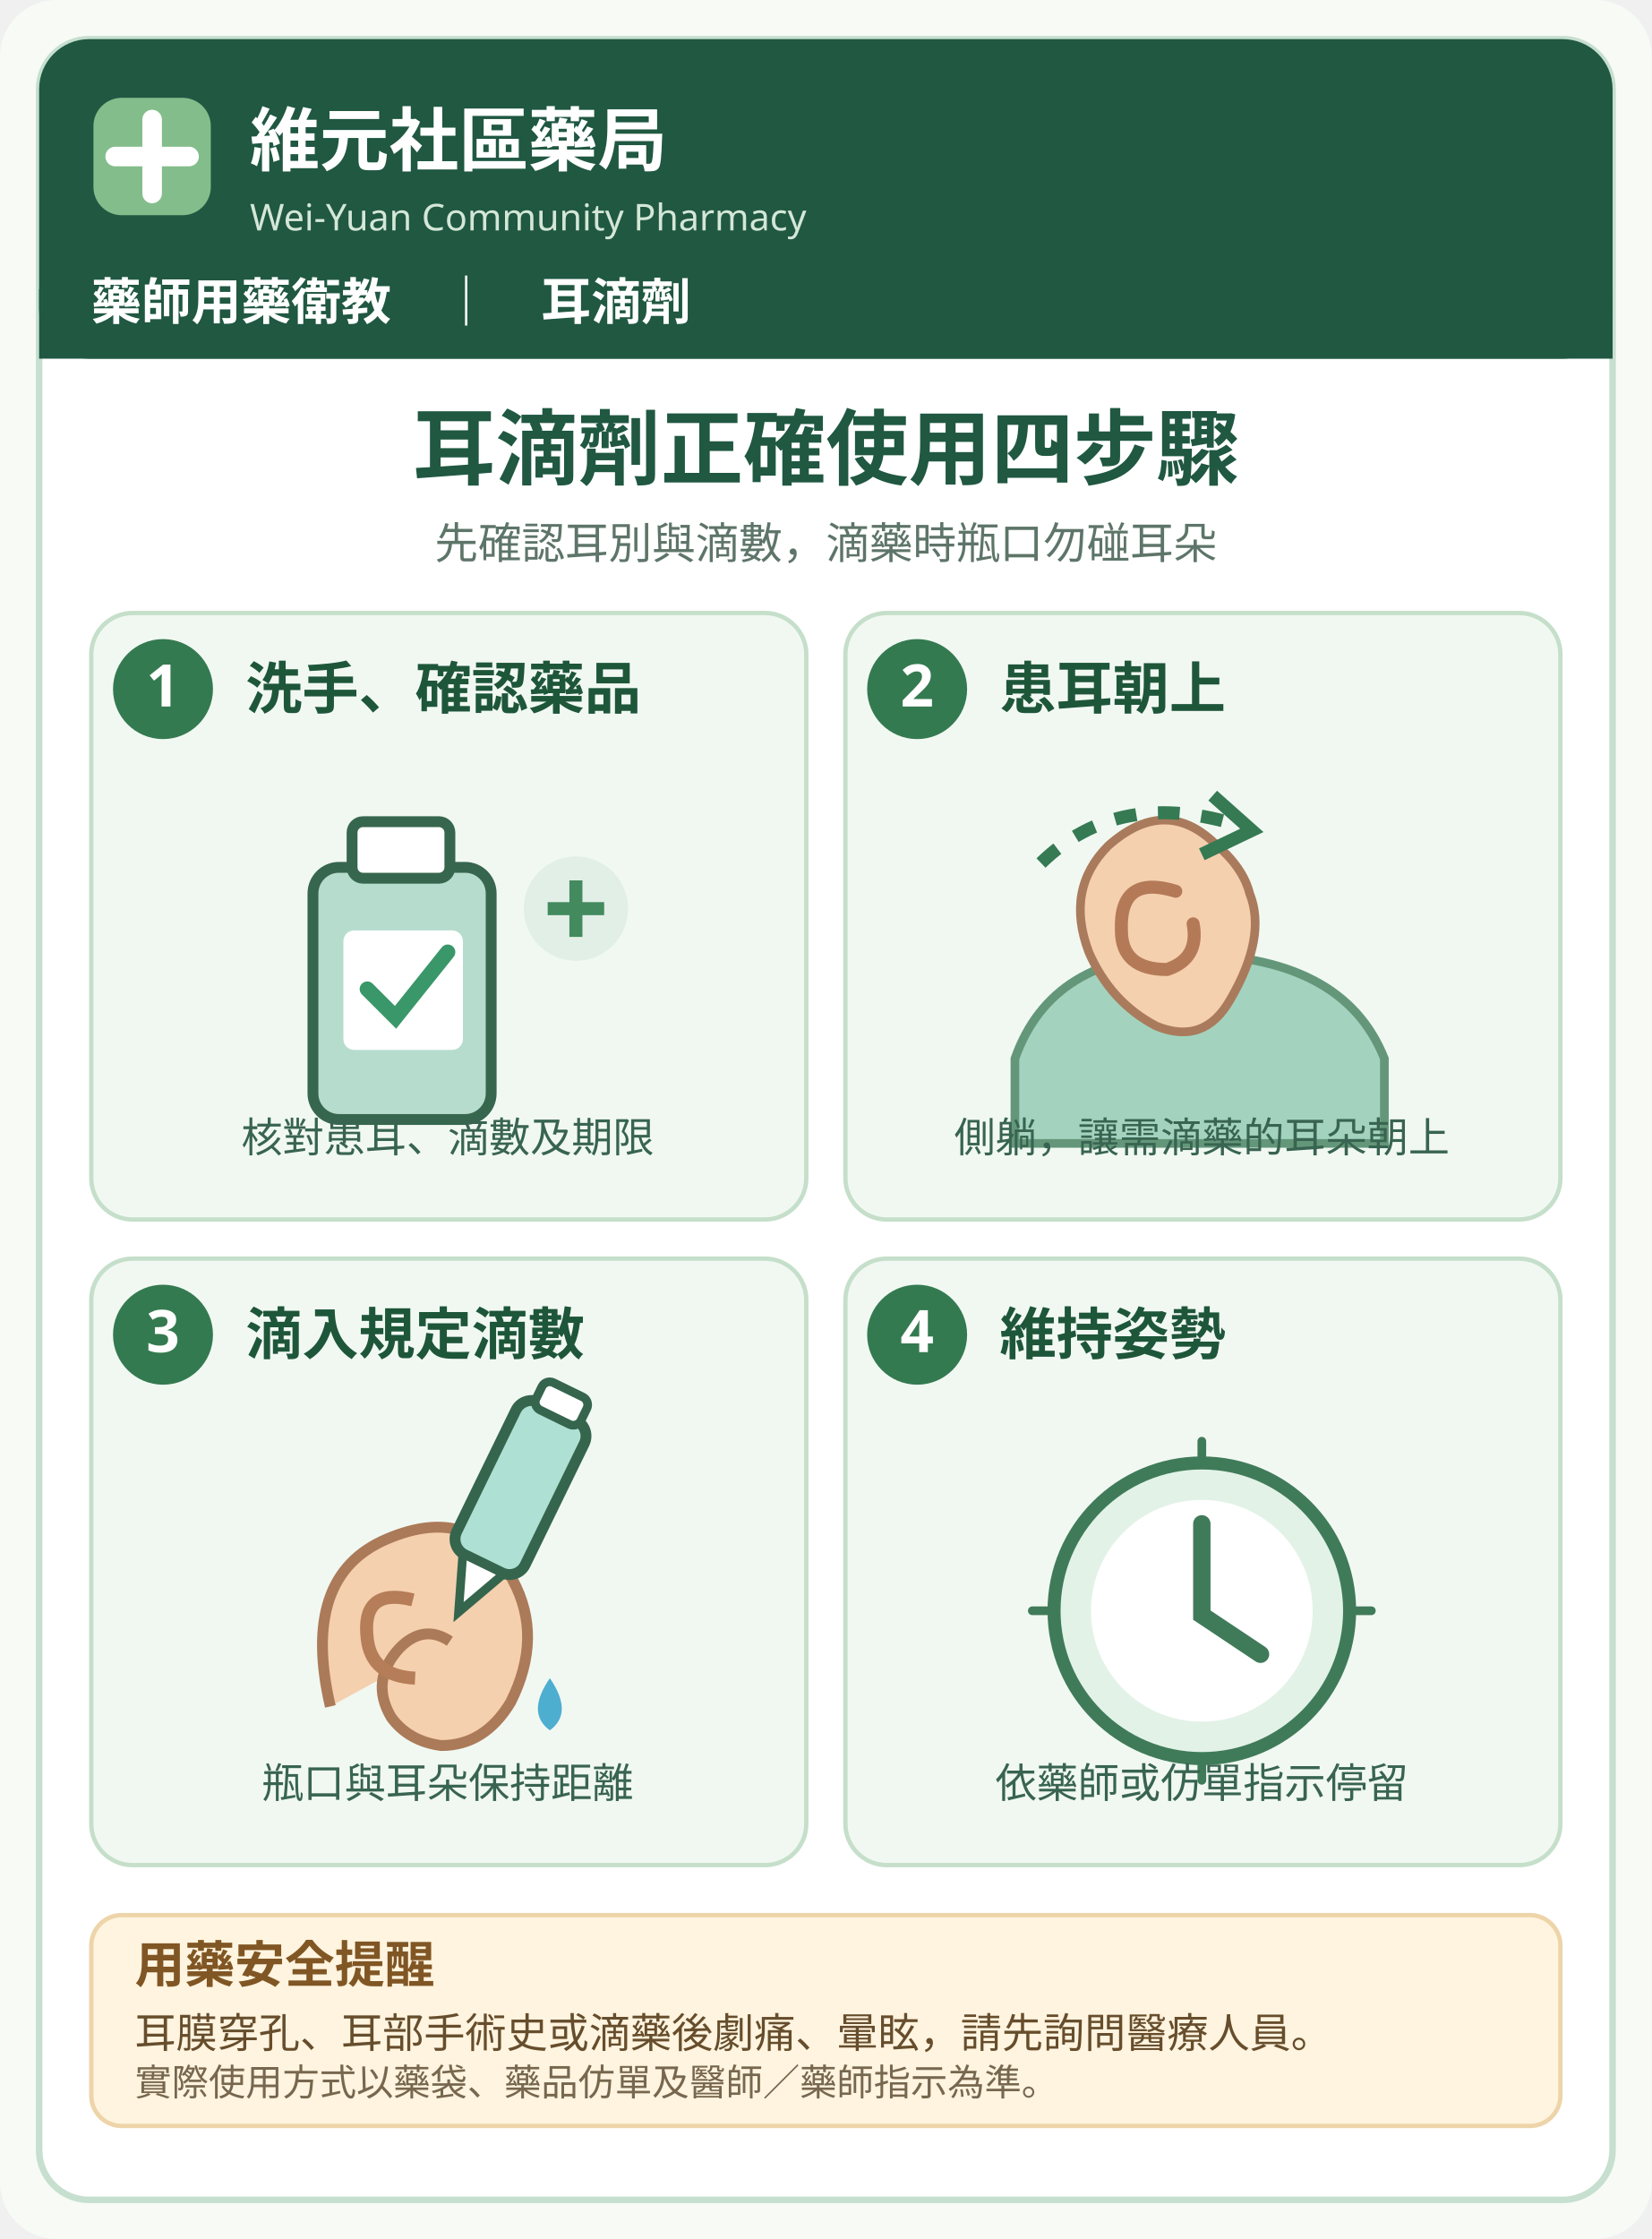
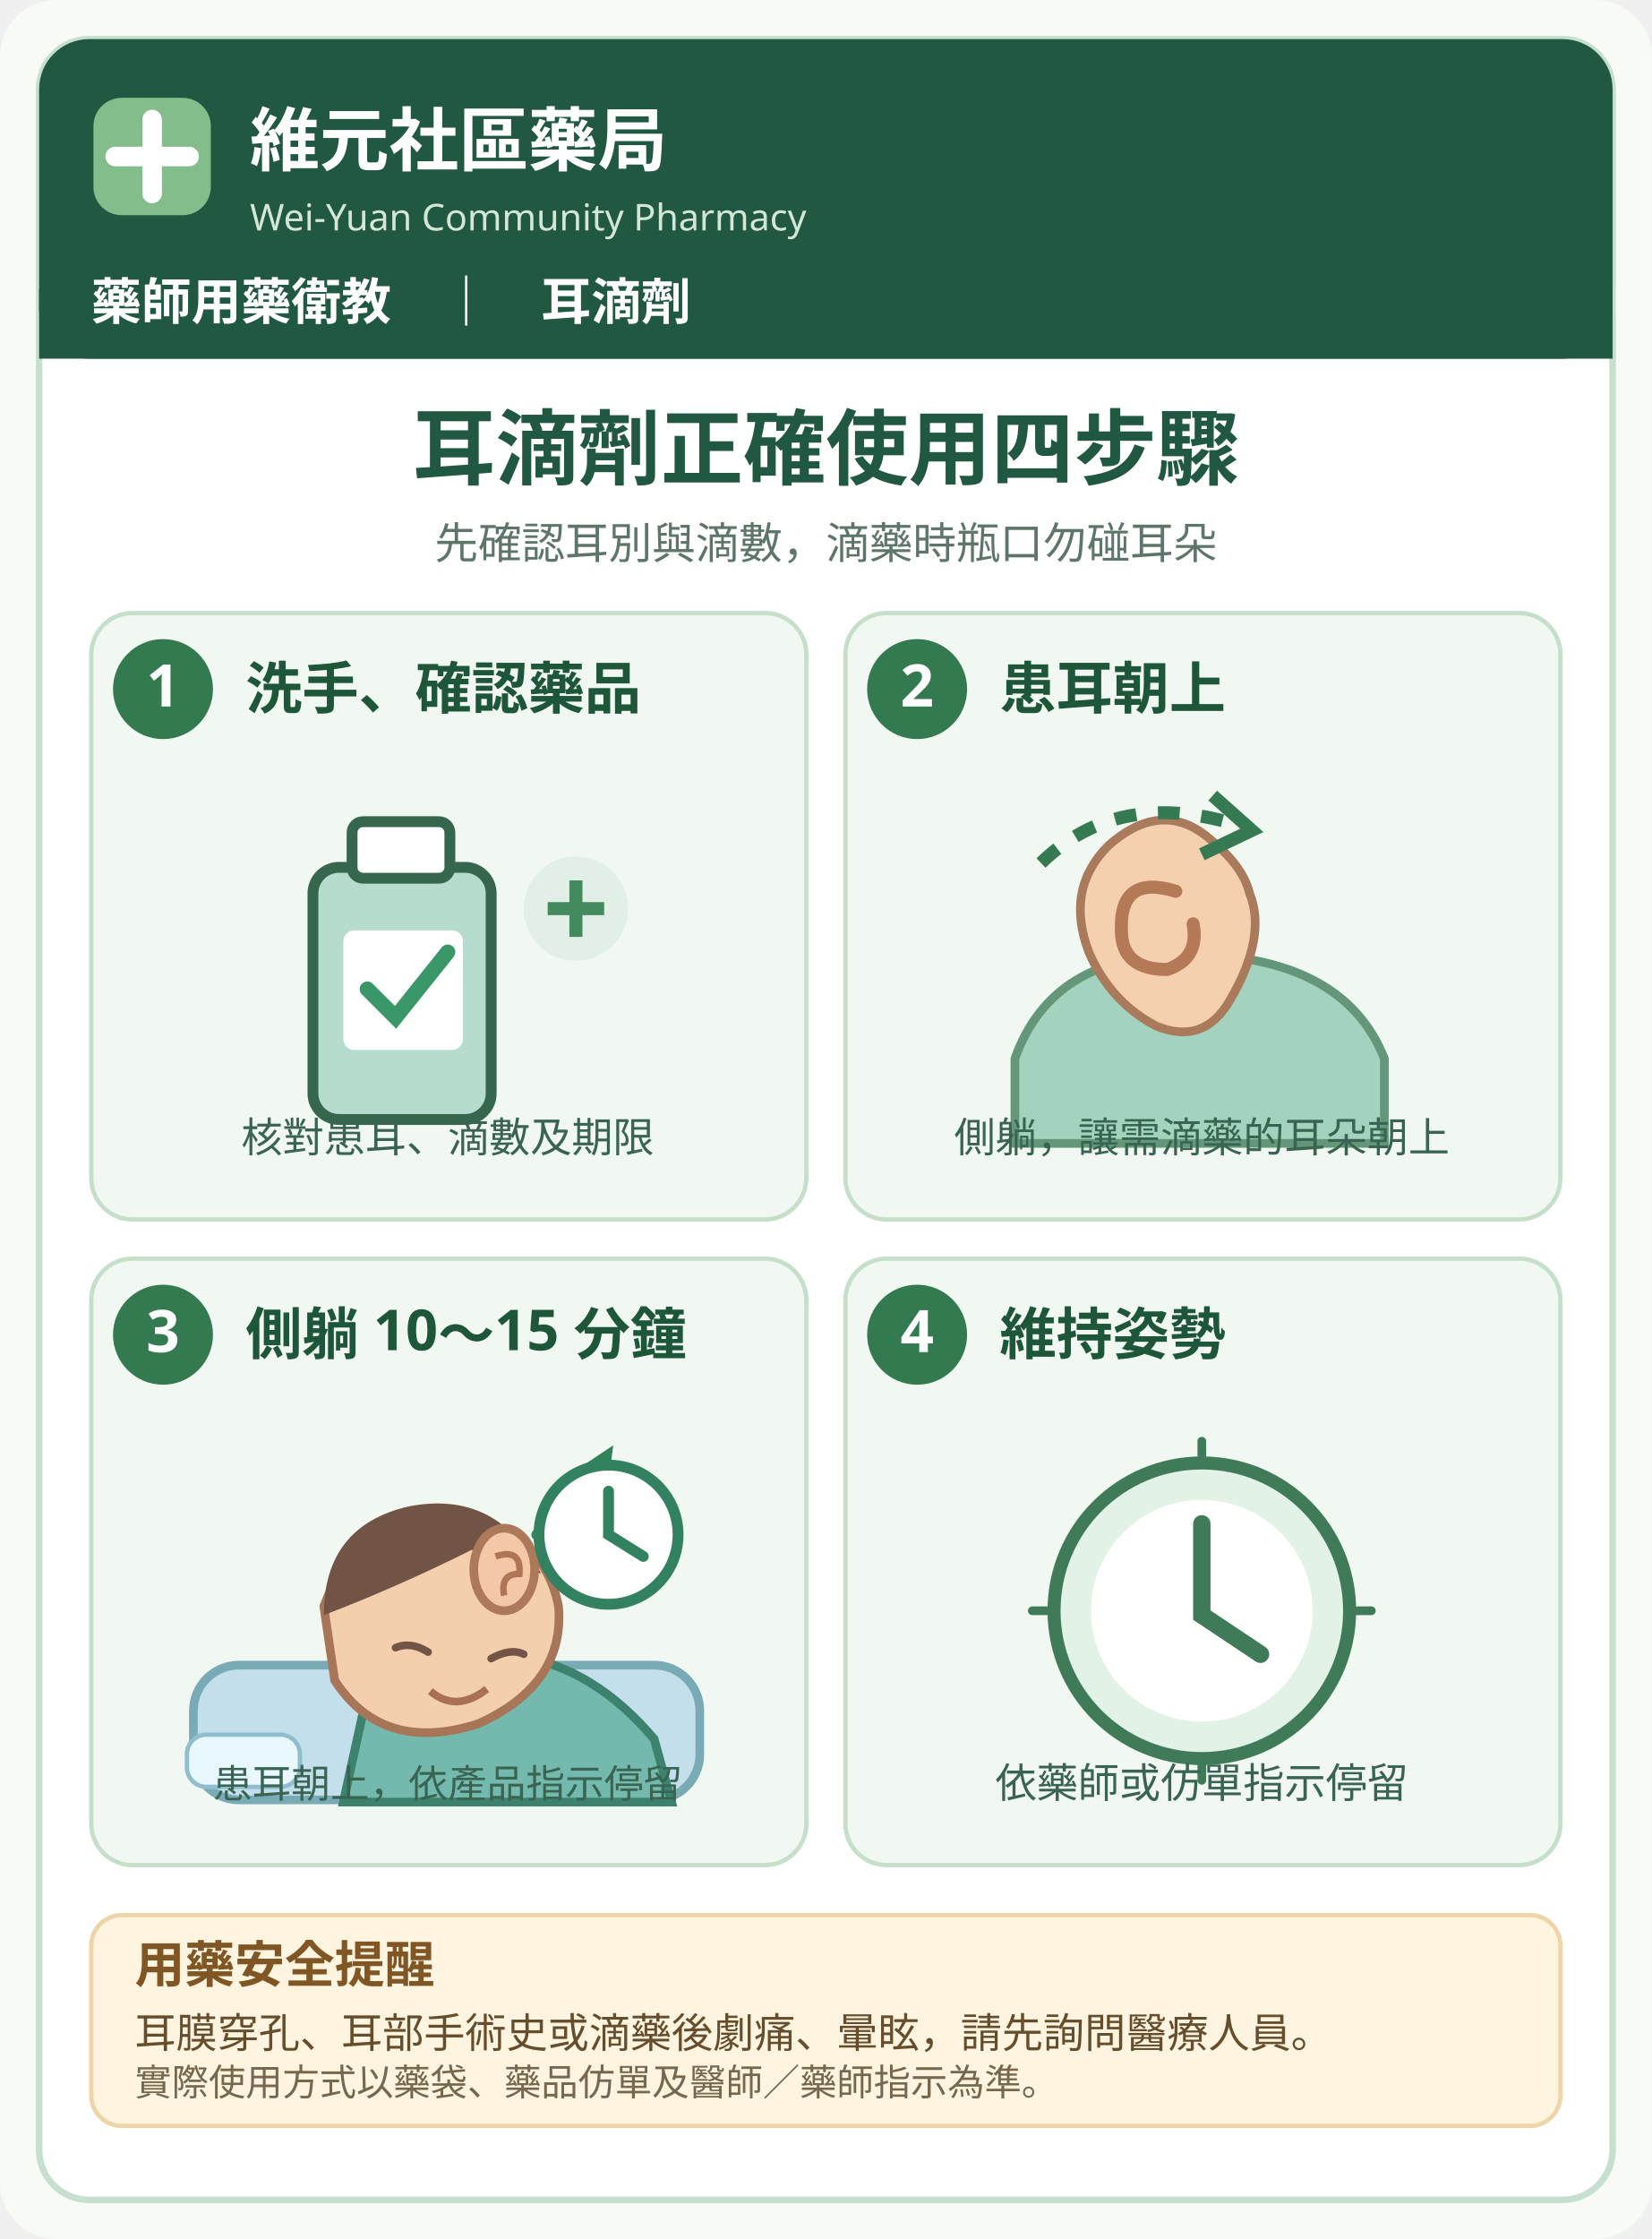
<svg xmlns="http://www.w3.org/2000/svg" width="760" height="1030" viewBox="0 0 760 1030">
  <rect width="760" height="1030" rx="26" fill="#f7faf5" />
  <rect x="18" y="18" width="724" height="994" rx="23" fill="#fff" stroke="#c6dfcf" stroke-width="3" />
  <rect x="18" y="18" width="724" height="147" rx="23" fill="#205842" />
  <path d="M18 133H742V165H18Z" fill="#205842" />
  <rect x="43" y="45" width="54" height="54" rx="13" fill="#83bd8b" />
  <path d="M70 55V89M53 72H87" stroke="white" stroke-width="9" stroke-linecap="round" />
  <text x="115" y="76" font-size="32" font-weight="bold" fill="#fff" font-family="sans-serif">維元社區藥局</text>
  <text x="115" y="106" font-size="17" fill="#d4e7d7" font-family="sans-serif">Wei-Yuan Community Pharmacy</text>
  <text x="42" y="147" font-size="23" font-weight="bold" fill="#fff" font-family="sans-serif">藥師用藥衛教　｜　耳滴劑</text>
  <text x="380" y="220" text-anchor="middle" font-size="38" font-weight="bold" fill="#205842" font-family="sans-serif">耳滴劑正確使用四步驟</text>
  <text x="380" y="257" text-anchor="middle" font-size="20" fill="#5e7569" font-family="sans-serif">先確認耳別與滴數，滴藥時瓶口勿碰耳朵</text>
  <g font-family="sans-serif">
    <rect x="42" y="282" width="329" height="279" rx="19" fill="#f1f8f2" stroke="#c5dfca" stroke-width="2" />
    <circle cx="75" cy="317" r="23" fill="#347a50" />
    <text x="75" y="325" text-anchor="middle" fill="white" font-size="27" font-weight="bold">1</text>
    <text x="113" y="326" font-size="26" font-weight="bold" fill="#1e563a">洗手、確認藥品</text>
    <g transform="translate(112 347)">
      <rect x="32" y="52" width="82" height="116" rx="12" fill="#b6dcce" stroke="#37664e" stroke-width="5" />
      <rect x="50" y="31" width="45" height="26" rx="5" fill="white" stroke="#37664e" stroke-width="5" />
      <rect x="46" y="81" width="55" height="55" rx="5" fill="white" />
      <path d="M57 108l13 13 24-30" fill="none" stroke="#399769" stroke-width="7" stroke-linecap="round" />
      <circle cx="153" cy="71" r="24" fill="#e1efe6" />
      <path d="M140 71h26M153 58v26" stroke="#438b5f" stroke-width="6" />
    </g>
    <text x="206" y="530" font-size="19" text-anchor="middle" fill="#386451">核對患耳、滴數及期限</text>
    <rect x="389" y="282" width="329" height="279" rx="19" fill="#f1f8f2" stroke="#c5dfca" stroke-width="2" />
    <circle cx="422" cy="317" r="23" fill="#347a50" />
    <text x="422" y="325" text-anchor="middle" fill="white" font-size="27" font-weight="bold">2</text>
    <text x="460" y="326" font-size="26" font-weight="bold" fill="#1e563a">患耳朝上</text>
    <g transform="translate(454 353)">
      <path d="M13 134q17-48 78-48 73 0 92 48v39H13Z" fill="#a3d3be" stroke="#64977a" stroke-width="4" />
      <path d="M105 35q-23-22-49 1-20 20-9 49 10 23 31 34 22 9 34-12 17-29 9-49-3-12-16-23Z" fill="#f5d0ae" stroke="#a97b5c" stroke-width="4" />
      <path d="M87 57q-26-8-25 18 0 18 21 18 15-5 12-21" fill="none" stroke="#b47a58" stroke-width="6" stroke-linecap="round" />
      <path d="M25 44q36-35 92-17" fill="none" stroke="#357a52" stroke-width="6" stroke-dasharray="10 10" />
      <path d="M104 13l18 16-23 11" fill="none" stroke="#357a52" stroke-width="6" />
    </g>
    <text x="553" y="530" font-size="19" text-anchor="middle" fill="#386451">側躺，讓需滴藥的耳朵朝上</text>
    <rect x="42" y="579" width="329" height="279" rx="19" fill="#f1f8f2" stroke="#c5dfca" stroke-width="2" />
    <circle cx="75" cy="614" r="23" fill="#347a50" />
    <text x="75" y="622" text-anchor="middle" fill="white" font-size="27" font-weight="bold">3</text>
-     <text x="113" y="623" font-size="26" font-weight="bold" fill="#1e563a">滴入規定滴數</text>
-     <g transform="translate(102 649)">
-       <path d="M50 136q-14-60 26-77 40-17 58 19 14 26-1 56-12 20-32 20-15-2-23-13-10-17 4-32 11-11 23-3" fill="#f5d0ae" stroke="#ab7a59" stroke-width="5" />
-       <path d="M88 87q-24-6-21 18 2 17 22 18" fill="none" stroke="#b57d58" stroke-width="6" />
-       <g transform="rotate(26 133 32)">
-         <rect x="121" y="-6" width="35" height="78" rx="8" fill="#afe0d4" stroke="#35654d" stroke-width="5" />
-         <rect x="127" y="-17" width="23" height="14" rx="4" fill="#fff" stroke="#35654d" stroke-width="4" />
-         <path d="M128 72h21l-11 25Z" fill="#fff" stroke="#35654d" stroke-width="4" />
-       </g>
-       <path d="M151 123q-11 16 0 24 11-8 0-24Z" fill="#4eaed0" />
+     <text x="113" y="623" font-size="26" font-weight="bold" fill="#1e563a">側躺 10～15 分鐘</text>
+     <g transform="translate(66 655)">
+       <rect x="23" y="111" width="233" height="62" rx="21" fill="#c4dfec" stroke="#78abb6" stroke-width="4" />
+       <path d="M101 133 Q132 94 174 107 Q208 113 235 145 L243 174 H92Z" fill="#73b9ad" stroke="#3d826f" stroke-width="4" />
+       <path d="M83 84 Q98 43 142 43 Q184 48 191 84 Q194 120 154 138 Q110 152 88 118 Z" fill="#f4cfad" stroke="#a77659" stroke-width="4" />
+       <path d="M83 88 Q83 47 122 38 Q163 30 183 69 Q166 60 151 58 Q117 75 83 88" fill="#715445" />
+       <path d="M116 103 Q123 100 131 105 M160 108 Q169 103 175 106" fill="none" stroke="#745446" stroke-width="3.5" stroke-linecap="round" />
+       <path d="M132 123 Q144 133 158 122" fill="none" stroke="#a97053" stroke-width="3.5" />
+       <ellipse cx="166" cy="67" rx="14" ry="19" fill="#f4c7a7" stroke="#ad795b" stroke-width="4" />
+       <path d="M162 61 q12-4 11 8 q-9 0-7 10" fill="none" stroke="#ae7657" stroke-width="3" />
+       <path d="M181 51 L208 20" stroke="#31845a" stroke-width="5" stroke-linecap="round" />
+       <path d="M201 23 l12-8 -2 15" stroke="#31845a" stroke-width="5" fill="none" stroke-linecap="round" />
+       <rect x="20" y="143" width="52" height="24" rx="9" fill="#e9f7ff" stroke="#91becd" stroke-width="2" />
    </g>
-     <text x="206" y="827" font-size="19" text-anchor="middle" fill="#386451">瓶口與耳朵保持距離</text>
+     <g transform="translate(280 706)">
+       <circle r="32" fill="#fff" stroke="#328161" stroke-width="5" />
+       <path d="M0 -20 V0 L16 10" stroke="#328161" stroke-width="5" stroke-linecap="round" fill="none" />
+     </g>
+     <text x="206" y="827" font-size="18" text-anchor="middle" fill="#386451">患耳朝上，依產品指示停留</text>
    <rect x="389" y="579" width="329" height="279" rx="19" fill="#f1f8f2" stroke="#c5dfca" stroke-width="2" />
    <circle cx="422" cy="614" r="23" fill="#347a50" />
    <text x="422" y="622" text-anchor="middle" fill="white" font-size="27" font-weight="bold">4</text>
    <text x="460" y="623" font-size="26" font-weight="bold" fill="#1e563a">維持姿勢</text>
    <g transform="translate(473 659)">
      <circle cx="80" cy="82" r="68" fill="#e2f2e7" stroke="#407b59" stroke-width="6" />
      <circle cx="80" cy="82" r="51" fill="white" />
      <path d="M80 42v42l27 18" stroke="#407b59" stroke-width="8" stroke-linecap="round" fill="none" />
      <path d="M80 14V4M80 160v-10M12 82H2M158 82h-10" stroke="#407b59" stroke-width="4" stroke-linecap="round" />
    </g>
    <text x="553" y="827" font-size="19" text-anchor="middle" fill="#386451">依藥師或仿單指示停留</text>
  </g>
  <rect x="42" y="881" width="676" height="97" rx="14" fill="#fff4df" stroke="#edd4a9" stroke-width="2" />
  <text x="62" y="912" font-size="23" font-family="sans-serif" font-weight="bold" fill="#805624">用藥安全提醒</text>
  <text x="62" y="942" font-size="19" font-family="sans-serif" fill="#664d2c">耳膜穿孔、耳部手術史或滴藥後劇痛、暈眩，請先詢問醫療人員。</text>
  <text x="62" y="964" font-size="17" font-family="sans-serif" fill="#77674f">實際使用方式以藥袋、藥品仿單及醫師／藥師指示為準。</text>
</svg>
